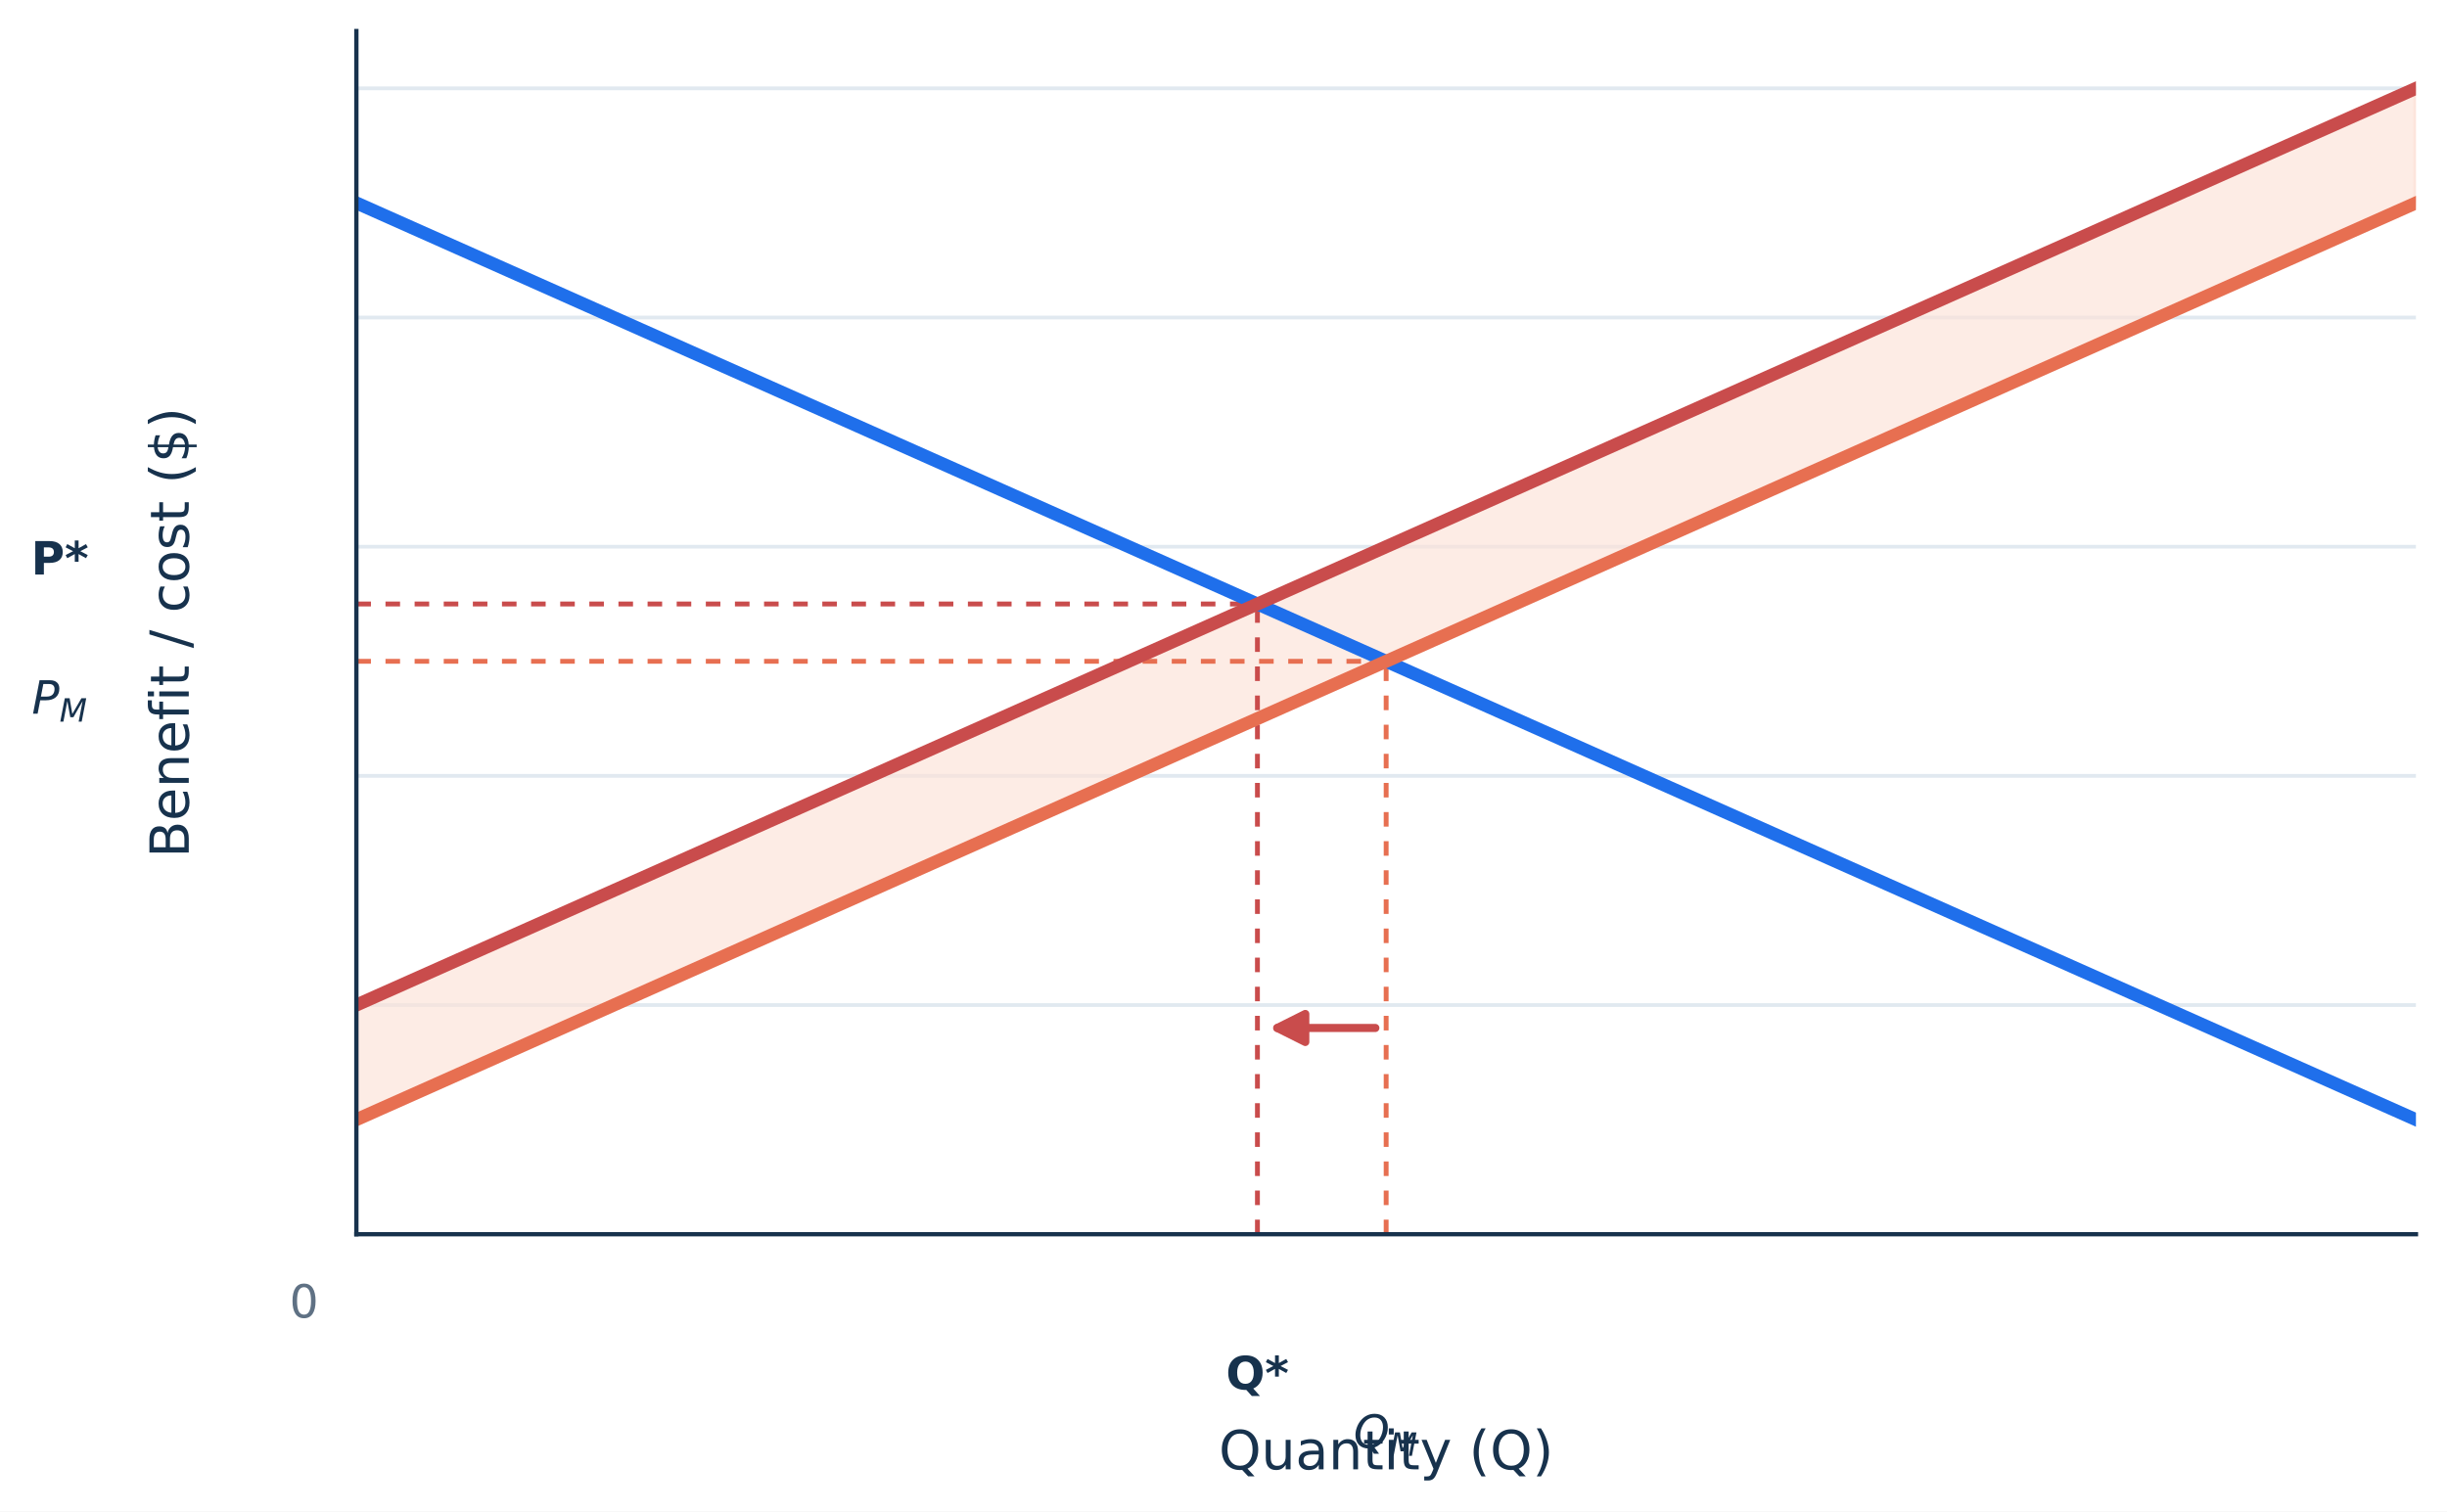
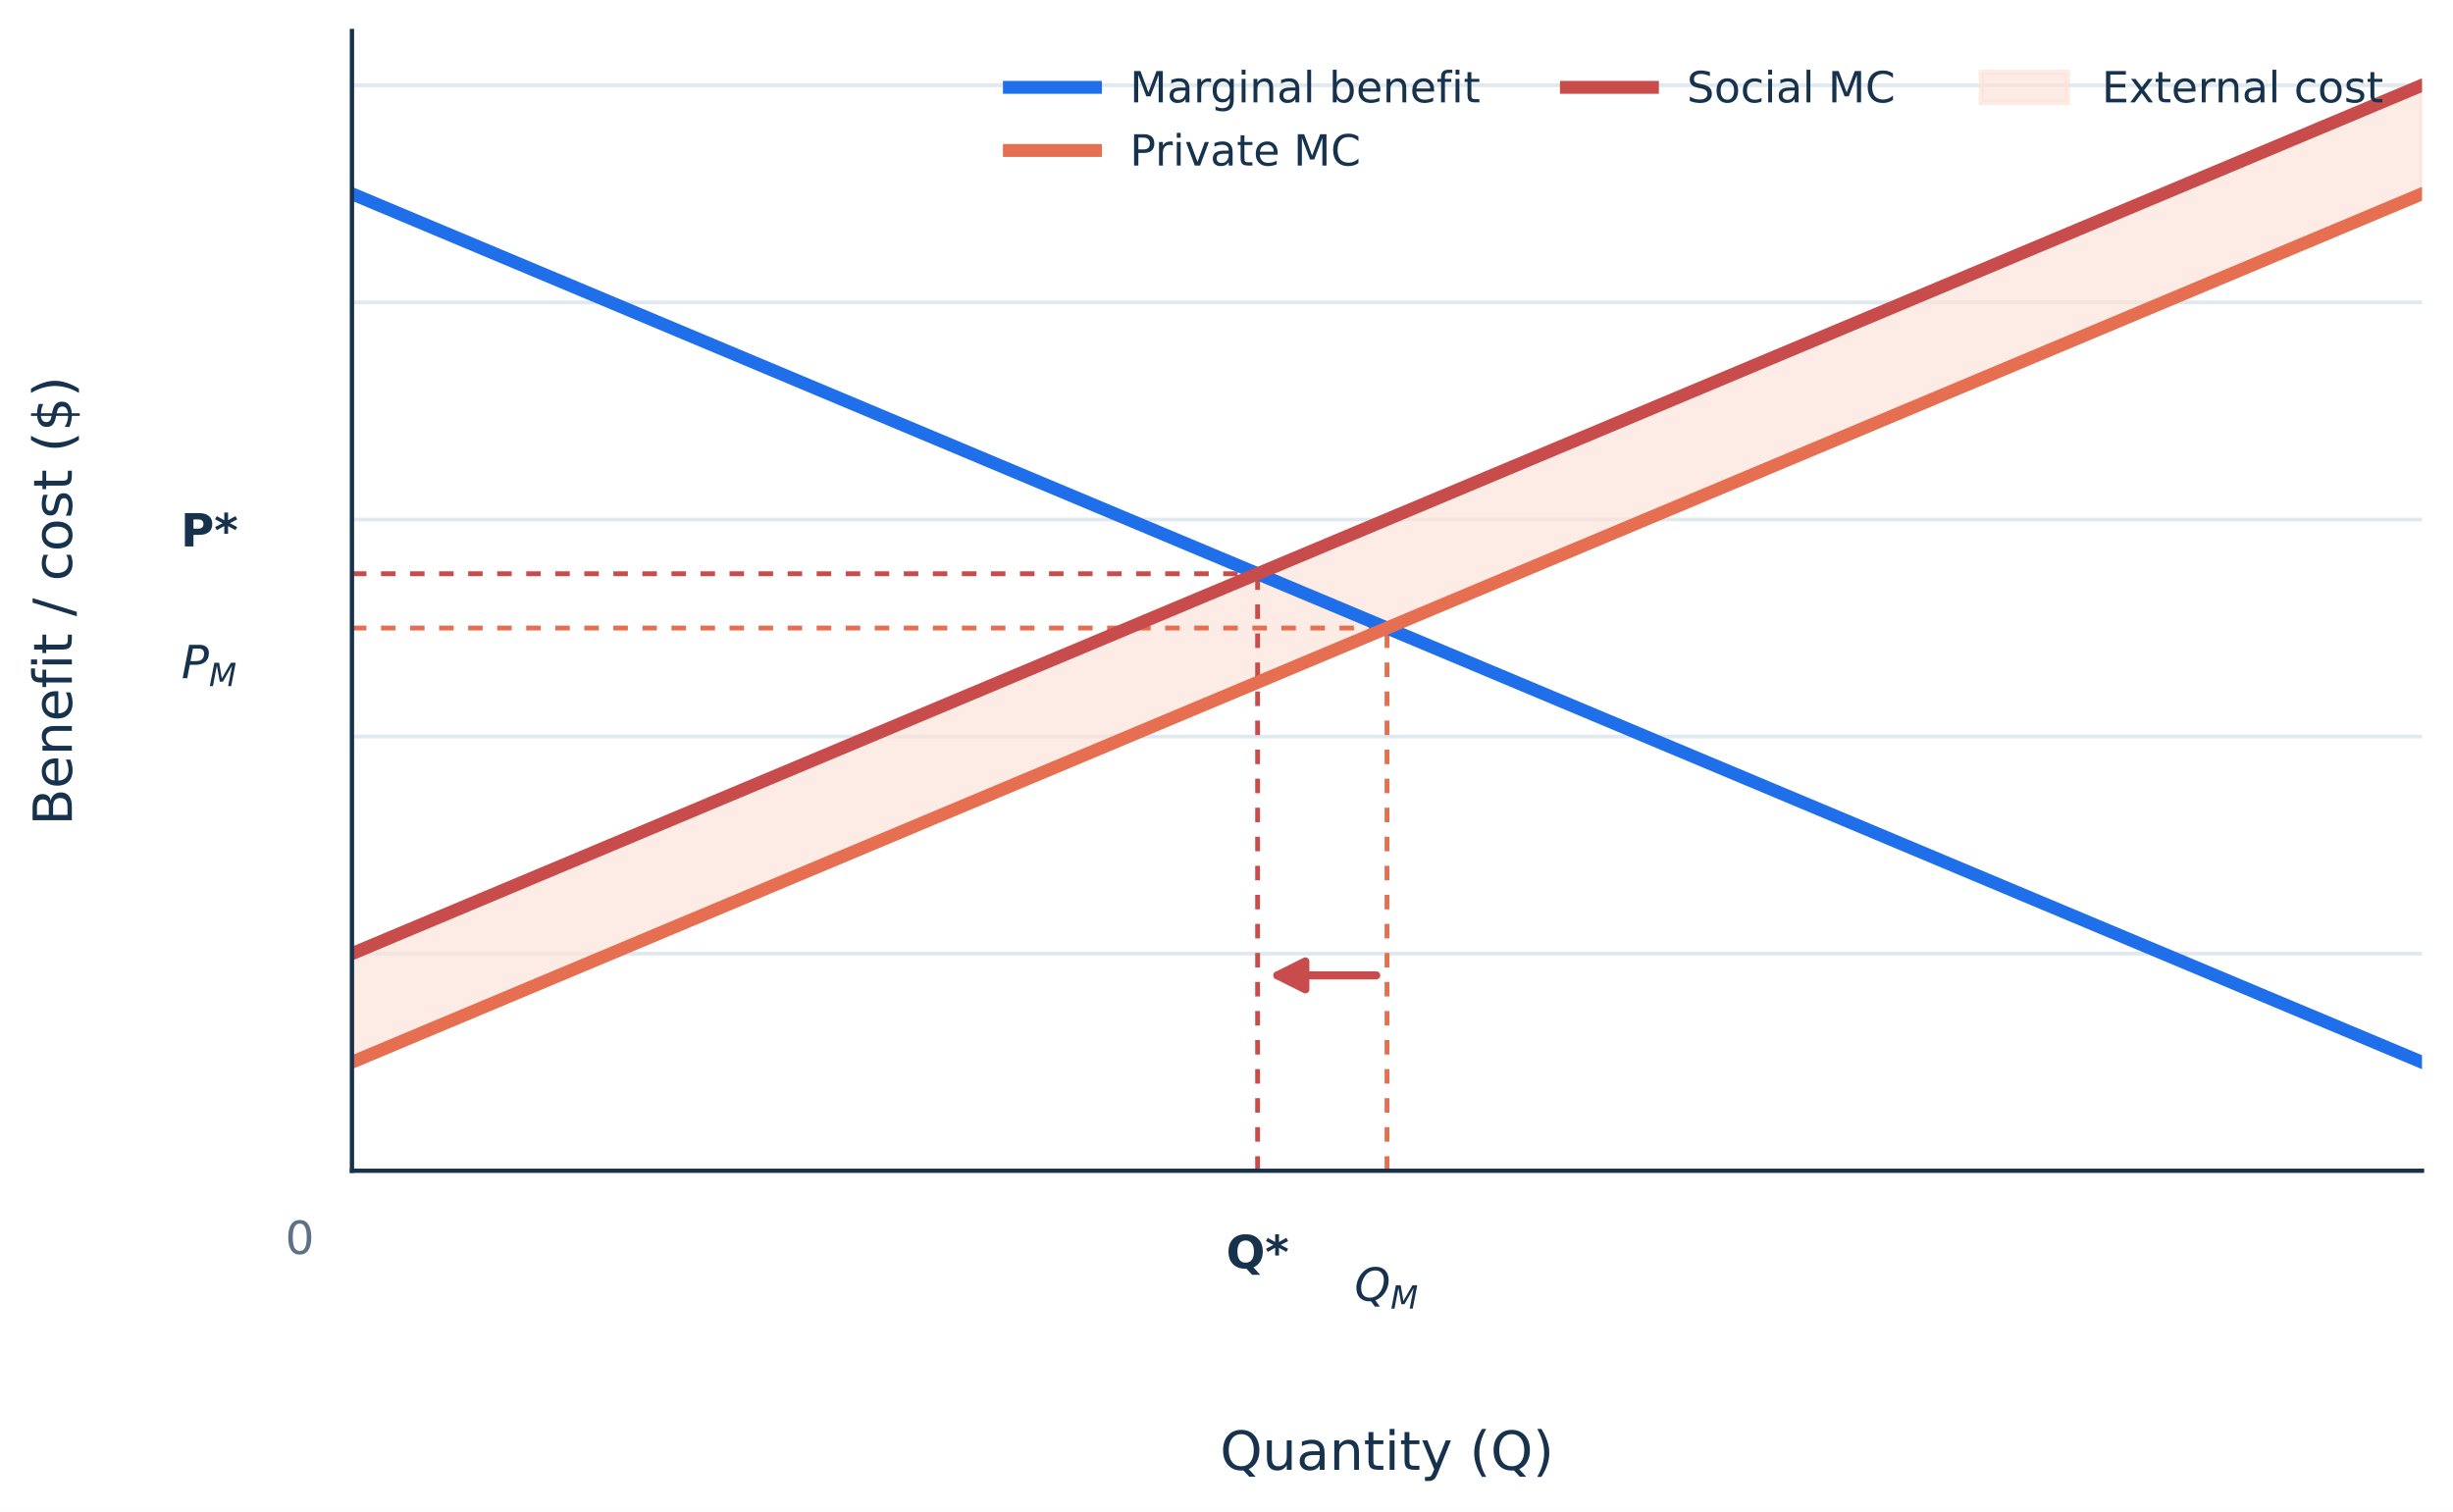
- <svg xmlns="http://www.w3.org/2000/svg" xmlns:xlink="http://www.w3.org/1999/xlink" width="453.76pt" height="280.344pt" viewBox="0 0 453.76 280.344" version="1.1">
+ <svg xmlns="http://www.w3.org/2000/svg" xmlns:xlink="http://www.w3.org/1999/xlink" width="456.078pt" height="281.118pt" viewBox="0 0 456.078 281.118" version="1.1">
  <defs>
    <style type="text/css">*{stroke-linejoin: round; stroke-linecap: butt}</style>
  </defs>
  <g id="figure_1">
    <g id="patch_1">
-       <path d="M 0 280.344  L 453.76 280.344  L 453.76 0  L 0 0  z " style="fill: #ffffff" />
+       <path d="M 0 281.118  L 456.078 281.118  L 456.078 0  L 0 0  z " style="fill: #ffffff" />
    </g>
    <g id="axes_1">
      <g id="patch_2">
-         <path d="M 66.084 228.906  L 448 228.906  L 448 5.76  L 66.084 5.76  z " style="fill: #ffffff" />
+         <path d="M 65.438 217.68  L 450.318 217.68  L 450.318 5.76  L 65.438 5.76  z " style="fill: #ffffff" />
      </g>
      <g id="matplotlib.axis_1">
        <g id="xtick_1">
          <g id="line2d_1" />
        </g>
        <g id="xtick_2">
          <g id="line2d_2" />
        </g>
        <g id="xtick_3">
          <g id="line2d_3" />
        </g>
        <g id="xtick_4">
          <g id="line2d_4" />
        </g>
        <g id="xtick_5">
          <g id="line2d_5" />
        </g>
        <g id="xtick_6">
          <g id="line2d_6" />
        </g>
        <g id="xtick_7">
          <g id="line2d_7" />
        </g>
        <g id="xtick_8">
          <g id="line2d_8" />
        </g>
        <g id="xtick_9">
          <g id="line2d_9" />
        </g>
        <g id="text_1">
-           <text style="font-size: 10px; font-family: 'DejaVu Sans'; text-anchor: middle; fill: #17324d" x="257.042" y="272.504" transform="rotate(-0 257.0423 272.5044)">Quantity (Q)</text>
+           <text style="font-size: 10px; font-family: 'DejaVu Sans'; text-anchor: middle; fill: #17324d" x="257.878" y="273.278" transform="rotate(-0 257.8781 273.2784)">Quantity (Q)</text>
        </g>
      </g>
      <g id="matplotlib.axis_2">
        <g id="ytick_1">
          <g id="line2d_10">
-             <path d="M 66.084 228.906  L 448 228.906  " clip-path="url(#pc118c43da1)" style="fill: none; stroke: #d9e3ec; stroke-opacity: 0.8; stroke-width: 0.7; stroke-linecap: square" />
+             <path d="M 65.438 217.68  L 450.318 217.68  " clip-path="url(#p52565ce73d)" style="fill: none; stroke: #d9e3ec; stroke-opacity: 0.8; stroke-width: 0.7; stroke-linecap: square" />
          </g>
          <g id="line2d_11" />
        </g>
        <g id="ytick_2">
          <g id="line2d_12">
-             <path d="M 66.084 186.402  L 448 186.402  " clip-path="url(#pc118c43da1)" style="fill: none; stroke: #d9e3ec; stroke-opacity: 0.8; stroke-width: 0.7; stroke-linecap: square" />
+             <path d="M 65.438 177.314  L 450.318 177.314  " clip-path="url(#p52565ce73d)" style="fill: none; stroke: #d9e3ec; stroke-opacity: 0.8; stroke-width: 0.7; stroke-linecap: square" />
          </g>
          <g id="line2d_13" />
        </g>
        <g id="ytick_3">
          <g id="line2d_14">
-             <path d="M 66.084 143.898  L 448 143.898  " clip-path="url(#pc118c43da1)" style="fill: none; stroke: #d9e3ec; stroke-opacity: 0.8; stroke-width: 0.7; stroke-linecap: square" />
+             <path d="M 65.438 136.949  L 450.318 136.949  " clip-path="url(#p52565ce73d)" style="fill: none; stroke: #d9e3ec; stroke-opacity: 0.8; stroke-width: 0.7; stroke-linecap: square" />
          </g>
          <g id="line2d_15" />
        </g>
        <g id="ytick_4">
          <g id="line2d_16">
-             <path d="M 66.084 101.394  L 448 101.394  " clip-path="url(#pc118c43da1)" style="fill: none; stroke: #d9e3ec; stroke-opacity: 0.8; stroke-width: 0.7; stroke-linecap: square" />
+             <path d="M 65.438 96.583  L 450.318 96.583  " clip-path="url(#p52565ce73d)" style="fill: none; stroke: #d9e3ec; stroke-opacity: 0.8; stroke-width: 0.7; stroke-linecap: square" />
          </g>
          <g id="line2d_17" />
        </g>
        <g id="ytick_5">
          <g id="line2d_18">
-             <path d="M 66.084 58.89  L 448 58.89  " clip-path="url(#pc118c43da1)" style="fill: none; stroke: #d9e3ec; stroke-opacity: 0.8; stroke-width: 0.7; stroke-linecap: square" />
+             <path d="M 65.438 56.217  L 450.318 56.217  " clip-path="url(#p52565ce73d)" style="fill: none; stroke: #d9e3ec; stroke-opacity: 0.8; stroke-width: 0.7; stroke-linecap: square" />
          </g>
          <g id="line2d_19" />
        </g>
        <g id="ytick_6">
          <g id="line2d_20">
-             <path d="M 66.084 16.386  L 448 16.386  " clip-path="url(#pc118c43da1)" style="fill: none; stroke: #d9e3ec; stroke-opacity: 0.8; stroke-width: 0.7; stroke-linecap: square" />
+             <path d="M 65.438 15.851  L 450.318 15.851  " clip-path="url(#p52565ce73d)" style="fill: none; stroke: #d9e3ec; stroke-opacity: 0.8; stroke-width: 0.7; stroke-linecap: square" />
          </g>
          <g id="line2d_21" />
        </g>
        <g id="text_2">
-           <text style="font-size: 10px; font-family: 'DejaVu Sans'; text-anchor: middle; fill: #17324d" x="35.005" y="117.333" transform="rotate(-90 35.00481 117.333)">Benefit / cost ($)</text>
+           <text style="font-size: 10px; font-family: 'DejaVu Sans'; text-anchor: middle; fill: #17324d" x="13.358" y="111.72" transform="rotate(-90 13.35844 111.72)">Benefit / cost ($)</text>
        </g>
      </g>
      <g id="FillBetweenPolyCollection_1">
        <defs>
-           <path id="mb71a362f85" d="M 66.084 -93.942  L 66.084 -72.69  L 89.954 -83.316  L 113.824 -93.942  L 137.694 -104.568  L 161.563 -115.194  L 185.433 -125.82  L 209.303 -136.446  L 233.173 -147.072  L 257.042 -157.698  L 280.912 -168.324  L 304.782 -178.95  L 328.651 -189.576  L 352.521 -200.202  L 376.391 -210.828  L 400.261 -221.454  L 424.13 -232.08  L 448 -242.706  L 448 -263.958  L 448 -263.958  L 424.13 -253.332  L 400.261 -242.706  L 376.391 -232.08  L 352.521 -221.454  L 328.651 -210.828  L 304.782 -200.202  L 280.912 -189.576  L 257.042 -178.95  L 233.173 -168.324  L 209.303 -157.698  L 185.433 -147.072  L 161.563 -136.446  L 137.694 -125.82  L 113.824 -115.194  L 89.954 -104.568  L 66.084 -93.942  z " style="stroke: #fce2d7; stroke-opacity: 0.65" />
+           <path id="m62eeba7e8d" d="M 65.438 -103.804  L 65.438 -83.621  L 89.493 -93.712  L 113.548 -103.804  L 137.603 -113.895  L 161.658 -123.987  L 185.713 -134.078  L 209.768 -144.17  L 233.823 -154.261  L 257.878 -164.352  L 281.933 -174.444  L 305.988 -184.535  L 330.043 -194.627  L 354.098 -204.718  L 378.153 -214.81  L 402.208 -224.901  L 426.263 -234.992  L 450.318 -245.084  L 450.318 -265.267  L 450.318 -265.267  L 426.263 -255.175  L 402.208 -245.084  L 378.153 -234.992  L 354.098 -224.901  L 330.043 -214.81  L 305.988 -204.718  L 281.933 -194.627  L 257.878 -184.535  L 233.823 -174.444  L 209.768 -164.352  L 185.713 -154.261  L 161.658 -144.17  L 137.603 -134.078  L 113.548 -123.987  L 89.493 -113.895  L 65.438 -103.804  z " style="stroke: #fce2d7; stroke-opacity: 0.65" />
        </defs>
-         <g clip-path="url(#pc118c43da1)">
-           <use xlink:href="#mb71a362f85" x="0" y="280.344" style="fill: #fce2d7; fill-opacity: 0.65; stroke: #fce2d7; stroke-opacity: 0.65" />
+         <g clip-path="url(#p52565ce73d)">
+           <use xlink:href="#m62eeba7e8d" x="0" y="281.118" style="fill: #fce2d7; fill-opacity: 0.65; stroke: #fce2d7; stroke-opacity: 0.65" />
        </g>
      </g>
      <g id="line2d_22">
-         <path d="M 257.042 228.906  L 257.042 122.646  " clip-path="url(#pc118c43da1)" style="fill: none; stroke-dasharray: 2.7,2.7; stroke-dashoffset: 0; stroke: #e76f51; stroke-width: 0.9" />
+         <path d="M 257.878 217.68  L 257.878 116.766  " clip-path="url(#p52565ce73d)" style="fill: none; stroke-dasharray: 2.7,2.7; stroke-dashoffset: 0; stroke: #e76f51; stroke-width: 0.9" />
      </g>
      <g id="line2d_23">
-         <path d="M 233.173 228.906  L 233.173 112.02  " clip-path="url(#pc118c43da1)" style="fill: none; stroke-dasharray: 2.7,2.7; stroke-dashoffset: 0; stroke: #c94c4c; stroke-width: 0.9" />
+         <path d="M 233.823 217.68  L 233.823 106.674  " clip-path="url(#p52565ce73d)" style="fill: none; stroke-dasharray: 2.7,2.7; stroke-dashoffset: 0; stroke: #c94c4c; stroke-width: 0.9" />
      </g>
      <g id="line2d_24">
-         <path d="M 66.084 122.646  L 257.042 122.646  " clip-path="url(#pc118c43da1)" style="fill: none; stroke-dasharray: 2.7,2.7; stroke-dashoffset: 0; stroke: #e76f51; stroke-width: 0.9" />
+         <path d="M 65.438 116.766  L 257.878 116.766  " clip-path="url(#p52565ce73d)" style="fill: none; stroke-dasharray: 2.7,2.7; stroke-dashoffset: 0; stroke: #e76f51; stroke-width: 0.9" />
      </g>
      <g id="line2d_25">
-         <path d="M 66.084 112.02  L 233.173 112.02  " clip-path="url(#pc118c43da1)" style="fill: none; stroke-dasharray: 2.7,2.7; stroke-dashoffset: 0; stroke: #c94c4c; stroke-width: 0.9" />
+         <path d="M 65.438 106.674  L 233.823 106.674  " clip-path="url(#p52565ce73d)" style="fill: none; stroke-dasharray: 2.7,2.7; stroke-dashoffset: 0; stroke: #c94c4c; stroke-width: 0.9" />
      </g>
      <g id="line2d_26">
-         <path d="M 66.084 37.638  L 89.954 48.264  L 113.824 58.89  L 137.694 69.516  L 161.563 80.142  L 185.433 90.768  L 209.303 101.394  L 233.173 112.02  L 257.042 122.646  L 280.912 133.272  L 304.782 143.898  L 328.651 154.524  L 352.521 165.15  L 376.391 175.776  L 400.261 186.402  L 424.13 197.028  L 448 207.654  " clip-path="url(#pc118c43da1)" style="fill: none; stroke: #1f6feb; stroke-width: 2.4; stroke-linecap: square" />
+         <path d="M 65.438 36.034  L 89.493 46.126  L 113.548 56.217  L 137.603 66.309  L 161.658 76.4  L 185.713 86.491  L 209.768 96.583  L 233.823 106.674  L 257.878 116.766  L 281.933 126.857  L 305.988 136.949  L 330.043 147.04  L 354.098 157.131  L 378.153 167.223  L 402.208 177.314  L 426.263 187.406  L 450.318 197.497  " clip-path="url(#p52565ce73d)" style="fill: none; stroke: #1f6feb; stroke-width: 2.4; stroke-linecap: square" />
      </g>
      <g id="line2d_27">
-         <path d="M 66.084 207.654  L 89.954 197.028  L 113.824 186.402  L 137.694 175.776  L 161.563 165.15  L 185.433 154.524  L 209.303 143.898  L 233.173 133.272  L 257.042 122.646  L 280.912 112.02  L 304.782 101.394  L 328.651 90.768  L 352.521 80.142  L 376.391 69.516  L 400.261 58.89  L 424.13 48.264  L 448 37.638  " clip-path="url(#pc118c43da1)" style="fill: none; stroke: #e76f51; stroke-width: 2.4; stroke-linecap: square" />
+         <path d="M 65.438 197.497  L 89.493 187.406  L 113.548 177.314  L 137.603 167.223  L 161.658 157.131  L 185.713 147.04  L 209.768 136.949  L 233.823 126.857  L 257.878 116.766  L 281.933 106.674  L 305.988 96.583  L 330.043 86.491  L 354.098 76.4  L 378.153 66.309  L 402.208 56.217  L 426.263 46.126  L 450.318 36.034  " clip-path="url(#p52565ce73d)" style="fill: none; stroke: #e76f51; stroke-width: 2.4; stroke-linecap: square" />
      </g>
      <g id="line2d_28">
-         <path d="M 66.084 186.402  L 89.954 175.776  L 113.824 165.15  L 137.694 154.524  L 161.563 143.898  L 185.433 133.272  L 209.303 122.646  L 233.173 112.02  L 257.042 101.394  L 280.912 90.768  L 304.782 80.142  L 328.651 69.516  L 352.521 58.89  L 376.391 48.264  L 400.261 37.638  L 424.13 27.012  L 448 16.386  " clip-path="url(#pc118c43da1)" style="fill: none; stroke: #c94c4c; stroke-width: 2.4; stroke-linecap: square" />
+         <path d="M 65.438 177.314  L 89.493 167.223  L 113.548 157.131  L 137.603 147.04  L 161.658 136.949  L 185.713 126.857  L 209.768 116.766  L 233.823 106.674  L 257.878 96.583  L 281.933 86.491  L 305.988 76.4  L 330.043 66.309  L 354.098 56.217  L 378.153 46.126  L 402.208 36.034  L 426.263 25.943  L 450.318 15.851  " clip-path="url(#p52565ce73d)" style="fill: none; stroke: #c94c4c; stroke-width: 2.4; stroke-linecap: square" />
      </g>
      <g id="patch_3">
-         <path d="M 66.084 228.906  L 66.084 5.76  " style="fill: none; stroke: #17324d; stroke-width: 0.8; stroke-linejoin: miter; stroke-linecap: square" />
+         <path d="M 65.438 217.68  L 65.438 5.76  " style="fill: none; stroke: #17324d; stroke-width: 0.8; stroke-linejoin: miter; stroke-linecap: square" />
      </g>
      <g id="patch_4">
-         <path d="M 66.084 228.906  L 448 228.906  " style="fill: none; stroke: #17324d; stroke-width: 0.8; stroke-linejoin: miter; stroke-linecap: square" />
+         <path d="M 65.438 217.68  L 450.318 217.68  " style="fill: none; stroke: #17324d; stroke-width: 0.8; stroke-linejoin: miter; stroke-linecap: square" />
      </g>
      <g id="ap-marker">
-         <g style="fill: #17324d" transform="translate(251.0073 268.8366)">
+         <g style="fill: #17324d" transform="translate(251.8431 242.1519)">
          <text>
            <tspan x="0" y="-0.312" style="font-style: oblique; font-size: 8.5px; font-family: 'DejaVu Sans'; fill: #17324d">Q</tspan>
            <tspan x="6.69" y="1.164" style="font-style: oblique; font-size: 5.95px; font-family: 'DejaVu Sans'; fill: #17324d">M</tspan>
          </text>
        </g>
      </g>
      <g id="ap-marker">
-         <text style="font-weight: 700; font-size: 8.5px; font-family: 'DejaVu Sans'; text-anchor: middle; fill: #17324d" x="233.173" y="257.679" transform="rotate(-0 233.1726 257.6793)">Q*</text>
+         <text style="font-weight: 700; font-size: 8.5px; font-family: 'DejaVu Sans'; text-anchor: middle; fill: #17324d" x="233.823" y="235.794" transform="rotate(-0 233.8231 235.7943)">Q*</text>
      </g>
      <g id="ap-marker">
-         <g style="fill: #17324d" transform="translate(5.895469 132.8016)">
+         <g style="fill: #17324d" transform="translate(33.72973 126.5284)">
          <text>
            <tspan x="0" y="-0.438" style="font-style: oblique; font-size: 8.5px; font-family: 'DejaVu Sans'; fill: #17324d">P</tspan>
            <tspan x="5.126" y="1.039" style="font-style: oblique; font-size: 5.95px; font-family: 'DejaVu Sans'; fill: #17324d">M</tspan>
          </text>
        </g>
      </g>
      <g id="ap-marker">
-         <text style="font-weight: 700; font-size: 8.5px; font-family: 'DejaVu Sans'; text-anchor: end; fill: #17324d" x="16.435" y="106.555" transform="rotate(-0 16.43547 106.5554)">P*</text>
+         <text style="font-weight: 700; font-size: 8.5px; font-family: 'DejaVu Sans'; text-anchor: end; fill: #17324d" x="44.27" y="101.603" transform="rotate(-0 44.26973 101.6026)">P*</text>
      </g>
      <g id="ap-marker">
-         <text style="font-size: 8.5px; font-family: 'DejaVu Sans'; text-anchor: end; fill: #5f7184" x="59.084" y="244.365" transform="rotate(-0 59.08449 244.3647)">0</text>
+         <text style="font-size: 8.5px; font-family: 'DejaVu Sans'; text-anchor: end; fill: #5f7184" x="58.438" y="233.139" transform="rotate(-0 58.43812 233.1387)">0</text>
      </g>
      <g id="patch_5">
-         <path d="M 255.041 190.652  Q 245.106 190.652 236.849 190.652  " style="fill: none; stroke: #c94c4c; stroke-width: 1.5; stroke-linecap: round" />
-         <path d="M 242.049 193.252  L 236.849 190.652  L 242.049 188.052  z " style="fill: #c94c4c; stroke: #c94c4c; stroke-width: 1.5; stroke-linecap: round" />
+         <path d="M 255.878 181.351  Q 245.851 181.351 237.501 181.351  " style="fill: none; stroke: #c94c4c; stroke-width: 1.5; stroke-linecap: round" />
+         <path d="M 242.701 183.951  L 237.501 181.351  L 242.701 178.751  z " style="fill: #c94c4c; stroke: #c94c4c; stroke-width: 1.5; stroke-linecap: round" />
+       </g>
+       <g id="legend_1">
+         <g id="line2d_29">
+           <path d="M 187.673 16.239  L 195.673 16.239  L 203.673 16.239  " style="fill: none; stroke: #1f6feb; stroke-width: 2.4; stroke-linecap: square" />
+         </g>
+         <g id="text_3">
+           <text style="font-size: 8px; font-family: 'DejaVu Sans'; text-anchor: start; fill: #17324d" x="210.073" y="19.039" transform="rotate(-0 210.0731 19.03875)">Marginal benefit</text>
+         </g>
+         <g id="line2d_30">
+           <path d="M 187.673 27.981  L 195.673 27.981  L 203.673 27.981  " style="fill: none; stroke: #e76f51; stroke-width: 2.4; stroke-linecap: square" />
+         </g>
+         <g id="text_4">
+           <text style="font-size: 8px; font-family: 'DejaVu Sans'; text-anchor: start; fill: #17324d" x="210.073" y="30.781" transform="rotate(-0 210.0731 30.78125)">Private MC</text>
+         </g>
+         <g id="line2d_31">
+           <path d="M 291.234 16.239  L 299.234 16.239  L 307.234 16.239  " style="fill: none; stroke: #c94c4c; stroke-width: 2.4; stroke-linecap: square" />
+         </g>
+         <g id="text_5">
+           <text style="font-size: 8px; font-family: 'DejaVu Sans'; text-anchor: start; fill: #17324d" x="313.634" y="19.039" transform="rotate(-0 313.6344 19.03875)">Social MC</text>
+         </g>
+         <g id="patch_6">
+           <path d="M 368.386 19.039  L 384.386 19.039  L 384.386 13.439  L 368.386 13.439  z " style="fill: #fce2d7; fill-opacity: 0.65; stroke: #fce2d7; stroke-opacity: 0.65; stroke-linejoin: miter" />
+         </g>
+         <g id="text_6">
+           <text style="font-size: 8px; font-family: 'DejaVu Sans'; text-anchor: start; fill: #17324d" x="390.786" y="19.039" transform="rotate(-0 390.7856 19.03875)">External cost</text>
+         </g>
      </g>
    </g>
  </g>
  <defs>
-     <clipPath id="pc118c43da1">
-       <rect x="66.084" y="5.76" width="381.916" height="223.146" />
+     <clipPath id="p52565ce73d">
+       <rect x="65.438" y="5.76" width="384.88" height="211.92" />
    </clipPath>
  </defs>
</svg>
